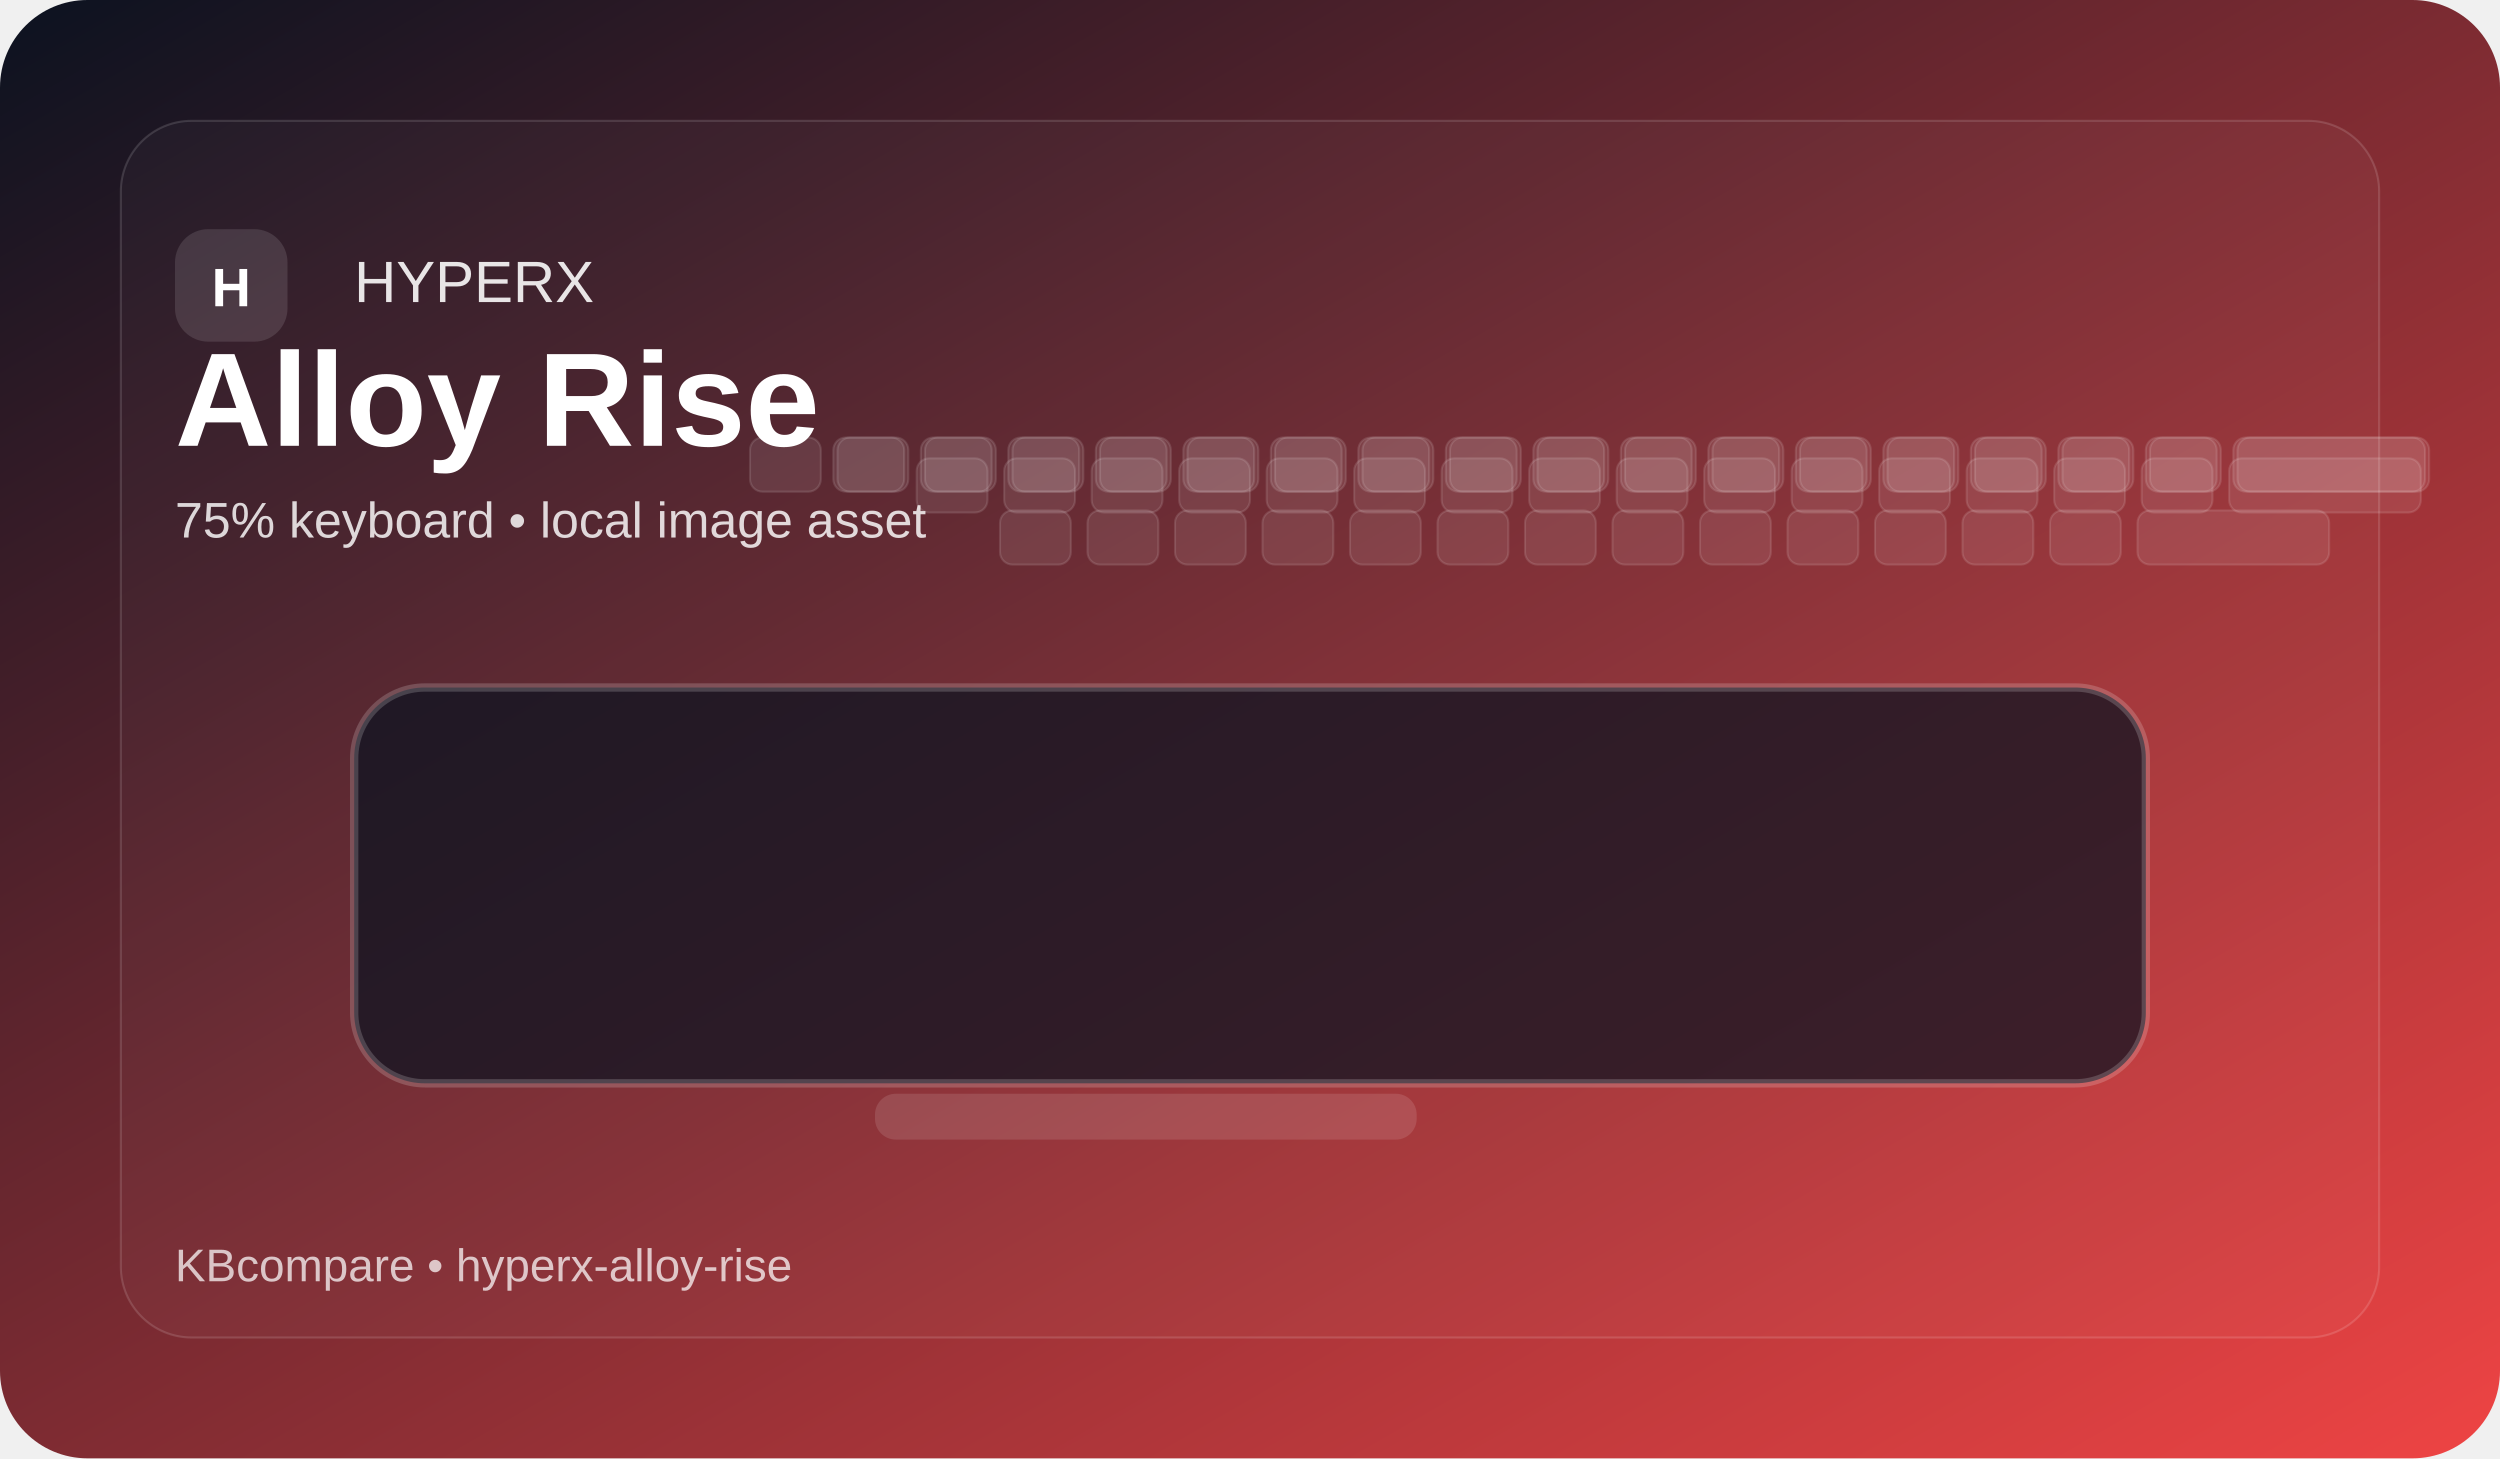
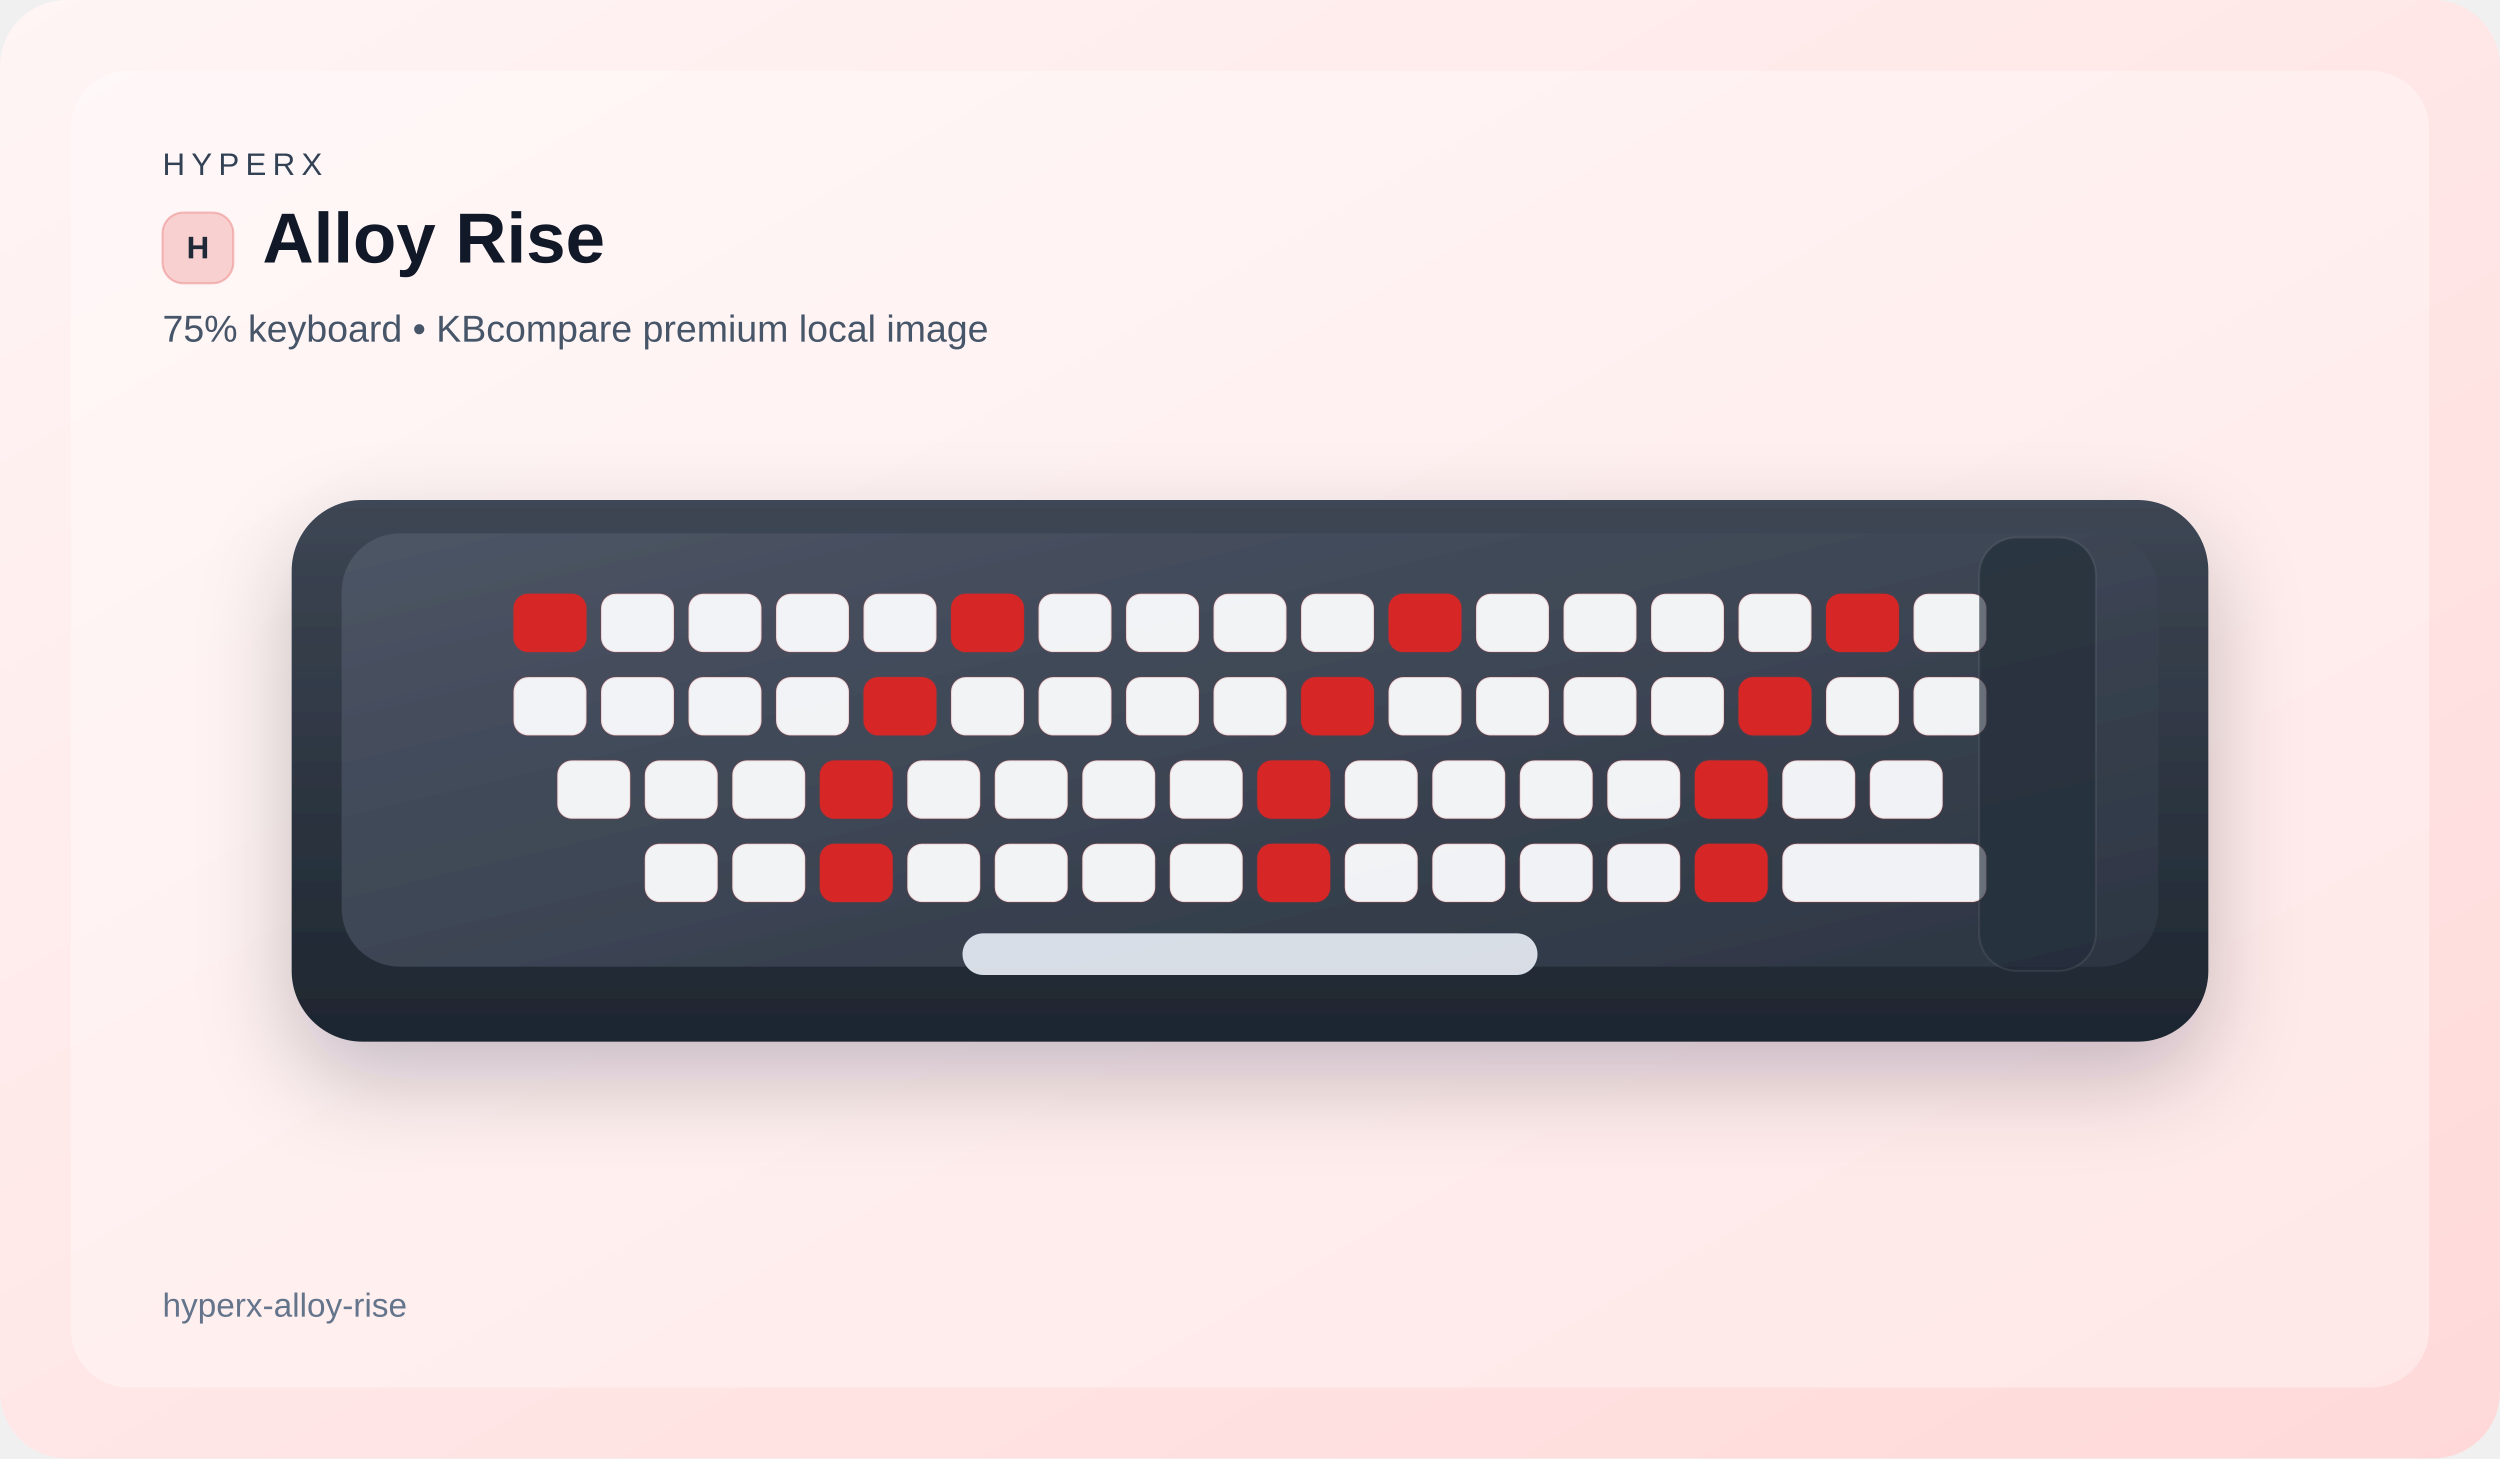
<svg xmlns="http://www.w3.org/2000/svg" width="1200" height="700" viewBox="0 0 1200 700">
  <defs>
-     <linearGradient id="g" x1="0" y1="0" x2="1" y2="1">
-       <stop offset="0%" stop-color="#0b1220" />
-       <stop offset="100%" stop-color="#ef4444" />
+     <linearGradient id="bg" x1="0" y1="0" x2="1" y2="1">
+       <stop offset="0%" stop-color="#fff5f5" />
+       <stop offset="100%" stop-color="#ffd9d9" />
    </linearGradient>
+     <linearGradient id="body" x1="0" y1="0" x2="0" y2="1">
+       <stop offset="0%" stop-color="#3d4654" />
+       <stop offset="100%" stop-color="#1e2630" />
+     </linearGradient>
+     <linearGradient id="plate" x1="0" y1="0" x2="1" y2="1">
+       <stop offset="0%" stop-color="#4c5565" />
+       <stop offset="100%" stop-color="#2c3542" />
+     </linearGradient>
+     <filter id="shadow" x="-20%" y="-20%" width="140%" height="160%">
+       <feDropShadow dx="0" dy="18" stdDeviation="22" flood-color="#0b1120" flood-opacity="0.22" />
+     </filter>
  </defs>
-   <rect width="1200" height="700" rx="42" fill="url(#g)" />
-   <rect x="58" y="58" width="1084" height="584" rx="34" fill="rgba(255,255,255,0.03)" stroke="rgba(255,255,255,0.14)" />
-   <rect x="84" y="110" width="54" height="54" rx="16" fill="white" fill-opacity="0.12" />
-   <text x="111" y="147" text-anchor="middle" font-size="26" font-family="Arial, sans-serif" font-weight="700" fill="white">H</text>
-   <text x="170" y="145" font-size="28" font-family="Arial, sans-serif" fill="white" opacity="0.88">HYPERX</text>
-   <text x="84" y="214" font-size="64" font-family="Arial, sans-serif" font-weight="700" fill="white">Alloy Rise</text>
-   <text x="84" y="258" font-size="24" font-family="Arial, sans-serif" fill="white" opacity="0.82">75% keyboard • local image asset</text>
-   <rect x="170" y="330" width="860" height="190" rx="34" fill="#0b1220" fill-opacity="0.72" stroke="rgba(255,255,255,0.18)" stroke-width="4" />
-   <rect x="360" y="210" width="34" height="26" rx="6" fill="white" fill-opacity="0.09" stroke="white" stroke-opacity="0.12" />
-   <rect x="402" y="210" width="34" height="26" rx="6" fill="white" fill-opacity="0.09" stroke="white" stroke-opacity="0.12" />
-   <rect x="444" y="210" width="34" height="26" rx="6" fill="white" fill-opacity="0.09" stroke="white" stroke-opacity="0.12" />
-   <rect x="486" y="210" width="34" height="26" rx="6" fill="white" fill-opacity="0.09" stroke="white" stroke-opacity="0.12" />
-   <rect x="528" y="210" width="34" height="26" rx="6" fill="white" fill-opacity="0.09" stroke="white" stroke-opacity="0.12" />
-   <rect x="570" y="210" width="34" height="26" rx="6" fill="white" fill-opacity="0.09" stroke="white" stroke-opacity="0.12" />
-   <rect x="612" y="210" width="34" height="26" rx="6" fill="white" fill-opacity="0.09" stroke="white" stroke-opacity="0.12" />
-   <rect x="654" y="210" width="34" height="26" rx="6" fill="white" fill-opacity="0.09" stroke="white" stroke-opacity="0.12" />
-   <rect x="696" y="210" width="34" height="26" rx="6" fill="white" fill-opacity="0.09" stroke="white" stroke-opacity="0.12" />
-   <rect x="738" y="210" width="34" height="26" rx="6" fill="white" fill-opacity="0.09" stroke="white" stroke-opacity="0.12" />
-   <rect x="780" y="210" width="34" height="26" rx="6" fill="white" fill-opacity="0.09" stroke="white" stroke-opacity="0.12" />
-   <rect x="822" y="210" width="34" height="26" rx="6" fill="white" fill-opacity="0.09" stroke="white" stroke-opacity="0.12" />
-   <rect x="864" y="210" width="34" height="26" rx="6" fill="white" fill-opacity="0.09" stroke="white" stroke-opacity="0.12" />
-   <rect x="906" y="210" width="34" height="26" rx="6" fill="white" fill-opacity="0.09" stroke="white" stroke-opacity="0.12" />
-   <rect x="948" y="210" width="34" height="26" rx="6" fill="white" fill-opacity="0.09" stroke="white" stroke-opacity="0.12" />
-   <rect x="990" y="210" width="34" height="26" rx="6" fill="white" fill-opacity="0.09" stroke="white" stroke-opacity="0.12" />
-   <rect x="1032" y="210" width="34" height="26" rx="6" fill="white" fill-opacity="0.09" stroke="white" stroke-opacity="0.12" />
-   <rect x="1074" y="210" width="92" height="26" rx="6" fill="white" fill-opacity="0.09" stroke="white" stroke-opacity="0.12" />
-   <rect x="400" y="210" width="34" height="26" rx="6" fill="white" fill-opacity="0.09" stroke="white" stroke-opacity="0.12" />
-   <rect x="442" y="210" width="34" height="26" rx="6" fill="white" fill-opacity="0.09" stroke="white" stroke-opacity="0.12" />
-   <rect x="484" y="210" width="34" height="26" rx="6" fill="white" fill-opacity="0.09" stroke="white" stroke-opacity="0.12" />
-   <rect x="526" y="210" width="34" height="26" rx="6" fill="white" fill-opacity="0.09" stroke="white" stroke-opacity="0.12" />
-   <rect x="568" y="210" width="34" height="26" rx="6" fill="white" fill-opacity="0.09" stroke="white" stroke-opacity="0.12" />
-   <rect x="610" y="210" width="34" height="26" rx="6" fill="white" fill-opacity="0.09" stroke="white" stroke-opacity="0.12" />
-   <rect x="652" y="210" width="34" height="26" rx="6" fill="white" fill-opacity="0.09" stroke="white" stroke-opacity="0.12" />
-   <rect x="694" y="210" width="34" height="26" rx="6" fill="white" fill-opacity="0.09" stroke="white" stroke-opacity="0.12" />
-   <rect x="736" y="210" width="34" height="26" rx="6" fill="white" fill-opacity="0.09" stroke="white" stroke-opacity="0.12" />
-   <rect x="778" y="210" width="34" height="26" rx="6" fill="white" fill-opacity="0.09" stroke="white" stroke-opacity="0.12" />
-   <rect x="820" y="210" width="34" height="26" rx="6" fill="white" fill-opacity="0.09" stroke="white" stroke-opacity="0.12" />
-   <rect x="862" y="210" width="34" height="26" rx="6" fill="white" fill-opacity="0.09" stroke="white" stroke-opacity="0.12" />
-   <rect x="904" y="210" width="34" height="26" rx="6" fill="white" fill-opacity="0.09" stroke="white" stroke-opacity="0.12" />
-   <rect x="946" y="210" width="34" height="26" rx="6" fill="white" fill-opacity="0.09" stroke="white" stroke-opacity="0.12" />
-   <rect x="988" y="210" width="34" height="26" rx="6" fill="white" fill-opacity="0.09" stroke="white" stroke-opacity="0.12" />
-   <rect x="1030" y="210" width="34" height="26" rx="6" fill="white" fill-opacity="0.09" stroke="white" stroke-opacity="0.12" />
-   <rect x="1072" y="210" width="92" height="26" rx="6" fill="white" fill-opacity="0.09" stroke="white" stroke-opacity="0.12" />
-   <rect x="440" y="220" width="34" height="26" rx="6" fill="white" fill-opacity="0.09" stroke="white" stroke-opacity="0.12" />
-   <rect x="482" y="220" width="34" height="26" rx="6" fill="white" fill-opacity="0.09" stroke="white" stroke-opacity="0.12" />
-   <rect x="524" y="220" width="34" height="26" rx="6" fill="white" fill-opacity="0.09" stroke="white" stroke-opacity="0.12" />
-   <rect x="566" y="220" width="34" height="26" rx="6" fill="white" fill-opacity="0.09" stroke="white" stroke-opacity="0.12" />
-   <rect x="608" y="220" width="34" height="26" rx="6" fill="white" fill-opacity="0.09" stroke="white" stroke-opacity="0.12" />
-   <rect x="650" y="220" width="34" height="26" rx="6" fill="white" fill-opacity="0.09" stroke="white" stroke-opacity="0.12" />
-   <rect x="692" y="220" width="34" height="26" rx="6" fill="white" fill-opacity="0.09" stroke="white" stroke-opacity="0.12" />
-   <rect x="734" y="220" width="34" height="26" rx="6" fill="white" fill-opacity="0.09" stroke="white" stroke-opacity="0.12" />
-   <rect x="776" y="220" width="34" height="26" rx="6" fill="white" fill-opacity="0.09" stroke="white" stroke-opacity="0.12" />
-   <rect x="818" y="220" width="34" height="26" rx="6" fill="white" fill-opacity="0.09" stroke="white" stroke-opacity="0.12" />
-   <rect x="860" y="220" width="34" height="26" rx="6" fill="white" fill-opacity="0.09" stroke="white" stroke-opacity="0.12" />
-   <rect x="902" y="220" width="34" height="26" rx="6" fill="white" fill-opacity="0.09" stroke="white" stroke-opacity="0.12" />
-   <rect x="944" y="220" width="34" height="26" rx="6" fill="white" fill-opacity="0.09" stroke="white" stroke-opacity="0.12" />
-   <rect x="986" y="220" width="34" height="26" rx="6" fill="white" fill-opacity="0.09" stroke="white" stroke-opacity="0.12" />
-   <rect x="1028" y="220" width="34" height="26" rx="6" fill="white" fill-opacity="0.09" stroke="white" stroke-opacity="0.12" />
-   <rect x="1070" y="220" width="92" height="26" rx="6" fill="white" fill-opacity="0.09" stroke="white" stroke-opacity="0.12" />
-   <rect x="480" y="245" width="34" height="26" rx="6" fill="white" fill-opacity="0.09" stroke="white" stroke-opacity="0.12" />
-   <rect x="522" y="245" width="34" height="26" rx="6" fill="white" fill-opacity="0.09" stroke="white" stroke-opacity="0.12" />
-   <rect x="564" y="245" width="34" height="26" rx="6" fill="white" fill-opacity="0.09" stroke="white" stroke-opacity="0.12" />
-   <rect x="606" y="245" width="34" height="26" rx="6" fill="white" fill-opacity="0.09" stroke="white" stroke-opacity="0.12" />
-   <rect x="648" y="245" width="34" height="26" rx="6" fill="white" fill-opacity="0.09" stroke="white" stroke-opacity="0.12" />
-   <rect x="690" y="245" width="34" height="26" rx="6" fill="white" fill-opacity="0.09" stroke="white" stroke-opacity="0.12" />
-   <rect x="732" y="245" width="34" height="26" rx="6" fill="white" fill-opacity="0.09" stroke="white" stroke-opacity="0.12" />
-   <rect x="774" y="245" width="34" height="26" rx="6" fill="white" fill-opacity="0.09" stroke="white" stroke-opacity="0.12" />
-   <rect x="816" y="245" width="34" height="26" rx="6" fill="white" fill-opacity="0.09" stroke="white" stroke-opacity="0.12" />
-   <rect x="858" y="245" width="34" height="26" rx="6" fill="white" fill-opacity="0.09" stroke="white" stroke-opacity="0.12" />
-   <rect x="900" y="245" width="34" height="26" rx="6" fill="white" fill-opacity="0.09" stroke="white" stroke-opacity="0.12" />
-   <rect x="942" y="245" width="34" height="26" rx="6" fill="white" fill-opacity="0.09" stroke="white" stroke-opacity="0.12" />
-   <rect x="984" y="245" width="34" height="26" rx="6" fill="white" fill-opacity="0.09" stroke="white" stroke-opacity="0.12" />
-   <rect x="1026" y="245" width="92" height="26" rx="6" fill="white" fill-opacity="0.09" stroke="white" stroke-opacity="0.12" />
-   <rect x="420" y="525" width="260" height="22" rx="10" fill="white" fill-opacity="0.12" />
-   <text x="84" y="615" font-size="22" font-family="Arial, sans-serif" fill="white" opacity="0.72">KBcompare • hyperx-alloy-rise</text>
+   <rect width="1200" height="700" rx="32" fill="url(#bg)" />
+   <rect x="34" y="34" width="1132" height="632" rx="28" fill="white" fill-opacity="0.35" />
+   <text x="78" y="84" font-size="15" font-family="Arial, sans-serif" fill="#334155" letter-spacing="3">HYPERX</text>
+   <rect x="78" y="102" width="34" height="34" rx="10" fill="#dc2626" fill-opacity="0.18" stroke="#dc2626" stroke-opacity="0.25" />
+   <text x="95" y="124" text-anchor="middle" font-size="15" font-family="Arial, sans-serif" font-weight="700" fill="#1f2937">H</text>
+   <text x="126" y="126" font-size="34" font-family="Arial, sans-serif" font-weight="700" fill="#111827">Alloy Rise</text>
+   <text x="78" y="164" font-size="18" font-family="Arial, sans-serif" fill="#475569">75% keyboard • KBcompare premium local image</text>
+   <g filter="url(#shadow)">
+     <rect x="140" y="240" width="920" height="260" rx="34" fill="url(#body)" />
+     <rect x="164" y="256" width="872" height="208" rx="28" fill="url(#plate)" />
+     <rect x="246.5" y="285" width="35.0" height="28" rx="7" fill="#dc2626" fill-opacity="0.96" stroke="#dc2626" stroke-opacity="0.12" />
+     <rect x="288.5" y="285" width="35.0" height="28" rx="7" fill="#f8fafc" fill-opacity="0.96" stroke="#dc2626" stroke-opacity="0.12" />
+     <rect x="330.5" y="285" width="35.0" height="28" rx="7" fill="#f8fafc" fill-opacity="0.96" stroke="#dc2626" stroke-opacity="0.12" />
+     <rect x="372.5" y="285" width="35.0" height="28" rx="7" fill="#f8fafc" fill-opacity="0.96" stroke="#dc2626" stroke-opacity="0.12" />
+     <rect x="414.5" y="285" width="35.0" height="28" rx="7" fill="#f8fafc" fill-opacity="0.96" stroke="#dc2626" stroke-opacity="0.12" />
+     <rect x="456.5" y="285" width="35.0" height="28" rx="7" fill="#dc2626" fill-opacity="0.96" stroke="#dc2626" stroke-opacity="0.12" />
+     <rect x="498.5" y="285" width="35.0" height="28" rx="7" fill="#f8fafc" fill-opacity="0.96" stroke="#dc2626" stroke-opacity="0.12" />
+     <rect x="540.5" y="285" width="35.0" height="28" rx="7" fill="#f8fafc" fill-opacity="0.96" stroke="#dc2626" stroke-opacity="0.12" />
+     <rect x="582.5" y="285" width="35.0" height="28" rx="7" fill="#f8fafc" fill-opacity="0.96" stroke="#dc2626" stroke-opacity="0.12" />
+     <rect x="624.5" y="285" width="35.0" height="28" rx="7" fill="#f8fafc" fill-opacity="0.96" stroke="#dc2626" stroke-opacity="0.12" />
+     <rect x="666.5" y="285" width="35.0" height="28" rx="7" fill="#dc2626" fill-opacity="0.96" stroke="#dc2626" stroke-opacity="0.12" />
+     <rect x="708.5" y="285" width="35.0" height="28" rx="7" fill="#f8fafc" fill-opacity="0.96" stroke="#dc2626" stroke-opacity="0.12" />
+     <rect x="750.5" y="285" width="35.0" height="28" rx="7" fill="#f8fafc" fill-opacity="0.96" stroke="#dc2626" stroke-opacity="0.12" />
+     <rect x="792.5" y="285" width="35.0" height="28" rx="7" fill="#f8fafc" fill-opacity="0.96" stroke="#dc2626" stroke-opacity="0.12" />
+     <rect x="834.5" y="285" width="35.0" height="28" rx="7" fill="#f8fafc" fill-opacity="0.96" stroke="#dc2626" stroke-opacity="0.12" />
+     <rect x="876.5" y="285" width="35.0" height="28" rx="7" fill="#dc2626" fill-opacity="0.96" stroke="#dc2626" stroke-opacity="0.12" />
+     <rect x="918.5" y="285" width="35.0" height="28" rx="7" fill="#f8fafc" fill-opacity="0.96" stroke="#dc2626" stroke-opacity="0.12" />
+     <rect x="246.5" y="325" width="35.0" height="28" rx="7" fill="#f8fafc" fill-opacity="0.96" stroke="#dc2626" stroke-opacity="0.12" />
+     <rect x="288.5" y="325" width="35.0" height="28" rx="7" fill="#f8fafc" fill-opacity="0.96" stroke="#dc2626" stroke-opacity="0.12" />
+     <rect x="330.5" y="325" width="35.0" height="28" rx="7" fill="#f8fafc" fill-opacity="0.96" stroke="#dc2626" stroke-opacity="0.12" />
+     <rect x="372.5" y="325" width="35.0" height="28" rx="7" fill="#f8fafc" fill-opacity="0.96" stroke="#dc2626" stroke-opacity="0.12" />
+     <rect x="414.5" y="325" width="35.0" height="28" rx="7" fill="#dc2626" fill-opacity="0.96" stroke="#dc2626" stroke-opacity="0.12" />
+     <rect x="456.5" y="325" width="35.0" height="28" rx="7" fill="#f8fafc" fill-opacity="0.96" stroke="#dc2626" stroke-opacity="0.12" />
+     <rect x="498.5" y="325" width="35.0" height="28" rx="7" fill="#f8fafc" fill-opacity="0.96" stroke="#dc2626" stroke-opacity="0.12" />
+     <rect x="540.5" y="325" width="35.0" height="28" rx="7" fill="#f8fafc" fill-opacity="0.96" stroke="#dc2626" stroke-opacity="0.12" />
+     <rect x="582.5" y="325" width="35.0" height="28" rx="7" fill="#f8fafc" fill-opacity="0.96" stroke="#dc2626" stroke-opacity="0.12" />
+     <rect x="624.5" y="325" width="35.0" height="28" rx="7" fill="#dc2626" fill-opacity="0.96" stroke="#dc2626" stroke-opacity="0.12" />
+     <rect x="666.5" y="325" width="35.0" height="28" rx="7" fill="#f8fafc" fill-opacity="0.96" stroke="#dc2626" stroke-opacity="0.12" />
+     <rect x="708.5" y="325" width="35.0" height="28" rx="7" fill="#f8fafc" fill-opacity="0.96" stroke="#dc2626" stroke-opacity="0.12" />
+     <rect x="750.5" y="325" width="35.0" height="28" rx="7" fill="#f8fafc" fill-opacity="0.96" stroke="#dc2626" stroke-opacity="0.12" />
+     <rect x="792.5" y="325" width="35.0" height="28" rx="7" fill="#f8fafc" fill-opacity="0.96" stroke="#dc2626" stroke-opacity="0.12" />
+     <rect x="834.5" y="325" width="35.0" height="28" rx="7" fill="#dc2626" fill-opacity="0.96" stroke="#dc2626" stroke-opacity="0.12" />
+     <rect x="876.5" y="325" width="35.0" height="28" rx="7" fill="#f8fafc" fill-opacity="0.96" stroke="#dc2626" stroke-opacity="0.12" />
+     <rect x="918.5" y="325" width="35.0" height="28" rx="7" fill="#f8fafc" fill-opacity="0.96" stroke="#dc2626" stroke-opacity="0.12" />
+     <rect x="267.5" y="365" width="35.0" height="28" rx="7" fill="#f8fafc" fill-opacity="0.96" stroke="#dc2626" stroke-opacity="0.12" />
+     <rect x="309.5" y="365" width="35.0" height="28" rx="7" fill="#f8fafc" fill-opacity="0.96" stroke="#dc2626" stroke-opacity="0.12" />
+     <rect x="351.5" y="365" width="35.0" height="28" rx="7" fill="#f8fafc" fill-opacity="0.96" stroke="#dc2626" stroke-opacity="0.12" />
+     <rect x="393.5" y="365" width="35.0" height="28" rx="7" fill="#dc2626" fill-opacity="0.96" stroke="#dc2626" stroke-opacity="0.12" />
+     <rect x="435.5" y="365" width="35.0" height="28" rx="7" fill="#f8fafc" fill-opacity="0.96" stroke="#dc2626" stroke-opacity="0.12" />
+     <rect x="477.5" y="365" width="35.0" height="28" rx="7" fill="#f8fafc" fill-opacity="0.96" stroke="#dc2626" stroke-opacity="0.12" />
+     <rect x="519.5" y="365" width="35.0" height="28" rx="7" fill="#f8fafc" fill-opacity="0.96" stroke="#dc2626" stroke-opacity="0.12" />
+     <rect x="561.5" y="365" width="35.0" height="28" rx="7" fill="#f8fafc" fill-opacity="0.96" stroke="#dc2626" stroke-opacity="0.12" />
+     <rect x="603.5" y="365" width="35.0" height="28" rx="7" fill="#dc2626" fill-opacity="0.96" stroke="#dc2626" stroke-opacity="0.12" />
+     <rect x="645.5" y="365" width="35.0" height="28" rx="7" fill="#f8fafc" fill-opacity="0.96" stroke="#dc2626" stroke-opacity="0.12" />
+     <rect x="687.5" y="365" width="35.0" height="28" rx="7" fill="#f8fafc" fill-opacity="0.96" stroke="#dc2626" stroke-opacity="0.12" />
+     <rect x="729.5" y="365" width="35.0" height="28" rx="7" fill="#f8fafc" fill-opacity="0.96" stroke="#dc2626" stroke-opacity="0.12" />
+     <rect x="771.5" y="365" width="35.0" height="28" rx="7" fill="#f8fafc" fill-opacity="0.96" stroke="#dc2626" stroke-opacity="0.12" />
+     <rect x="813.5" y="365" width="35.0" height="28" rx="7" fill="#dc2626" fill-opacity="0.96" stroke="#dc2626" stroke-opacity="0.12" />
+     <rect x="855.5" y="365" width="35.0" height="28" rx="7" fill="#f8fafc" fill-opacity="0.96" stroke="#dc2626" stroke-opacity="0.12" />
+     <rect x="897.5" y="365" width="35.0" height="28" rx="7" fill="#f8fafc" fill-opacity="0.96" stroke="#dc2626" stroke-opacity="0.12" />
+     <rect x="309.5" y="405" width="35.0" height="28" rx="7" fill="#f8fafc" fill-opacity="0.96" stroke="#dc2626" stroke-opacity="0.12" />
+     <rect x="351.5" y="405" width="35.0" height="28" rx="7" fill="#f8fafc" fill-opacity="0.96" stroke="#dc2626" stroke-opacity="0.12" />
+     <rect x="393.5" y="405" width="35.0" height="28" rx="7" fill="#dc2626" fill-opacity="0.96" stroke="#dc2626" stroke-opacity="0.12" />
+     <rect x="435.5" y="405" width="35.0" height="28" rx="7" fill="#f8fafc" fill-opacity="0.96" stroke="#dc2626" stroke-opacity="0.12" />
+     <rect x="477.5" y="405" width="35.0" height="28" rx="7" fill="#f8fafc" fill-opacity="0.96" stroke="#dc2626" stroke-opacity="0.12" />
+     <rect x="519.5" y="405" width="35.0" height="28" rx="7" fill="#f8fafc" fill-opacity="0.96" stroke="#dc2626" stroke-opacity="0.12" />
+     <rect x="561.5" y="405" width="35.0" height="28" rx="7" fill="#f8fafc" fill-opacity="0.96" stroke="#dc2626" stroke-opacity="0.12" />
+     <rect x="603.5" y="405" width="35.0" height="28" rx="7" fill="#dc2626" fill-opacity="0.96" stroke="#dc2626" stroke-opacity="0.12" />
+     <rect x="645.5" y="405" width="35.0" height="28" rx="7" fill="#f8fafc" fill-opacity="0.96" stroke="#dc2626" stroke-opacity="0.12" />
+     <rect x="687.5" y="405" width="35.0" height="28" rx="7" fill="#f8fafc" fill-opacity="0.96" stroke="#dc2626" stroke-opacity="0.12" />
+     <rect x="729.5" y="405" width="35.0" height="28" rx="7" fill="#f8fafc" fill-opacity="0.96" stroke="#dc2626" stroke-opacity="0.12" />
+     <rect x="771.5" y="405" width="35.0" height="28" rx="7" fill="#f8fafc" fill-opacity="0.96" stroke="#dc2626" stroke-opacity="0.12" />
+     <rect x="813.5" y="405" width="35.0" height="28" rx="7" fill="#dc2626" fill-opacity="0.96" stroke="#dc2626" stroke-opacity="0.12" />
+     <rect x="855.5" y="405" width="98.0" height="28" rx="7" fill="#f8fafc" fill-opacity="0.96" stroke="#dc2626" stroke-opacity="0.12" />
+     <rect x="462.0" y="448" width="276.0" height="20" rx="10" fill="#e2e8f0" fill-opacity="0.94" />
+     <rect x="950.0" y="258" width="56" height="208" rx="18" fill="#232c38" fill-opacity="0.66" stroke="white" stroke-opacity="0.08" />
+   </g>
+   <text x="78" y="632" font-size="16" font-family="Arial, sans-serif" fill="#64748b">hyperx-alloy-rise</text>
</svg>
